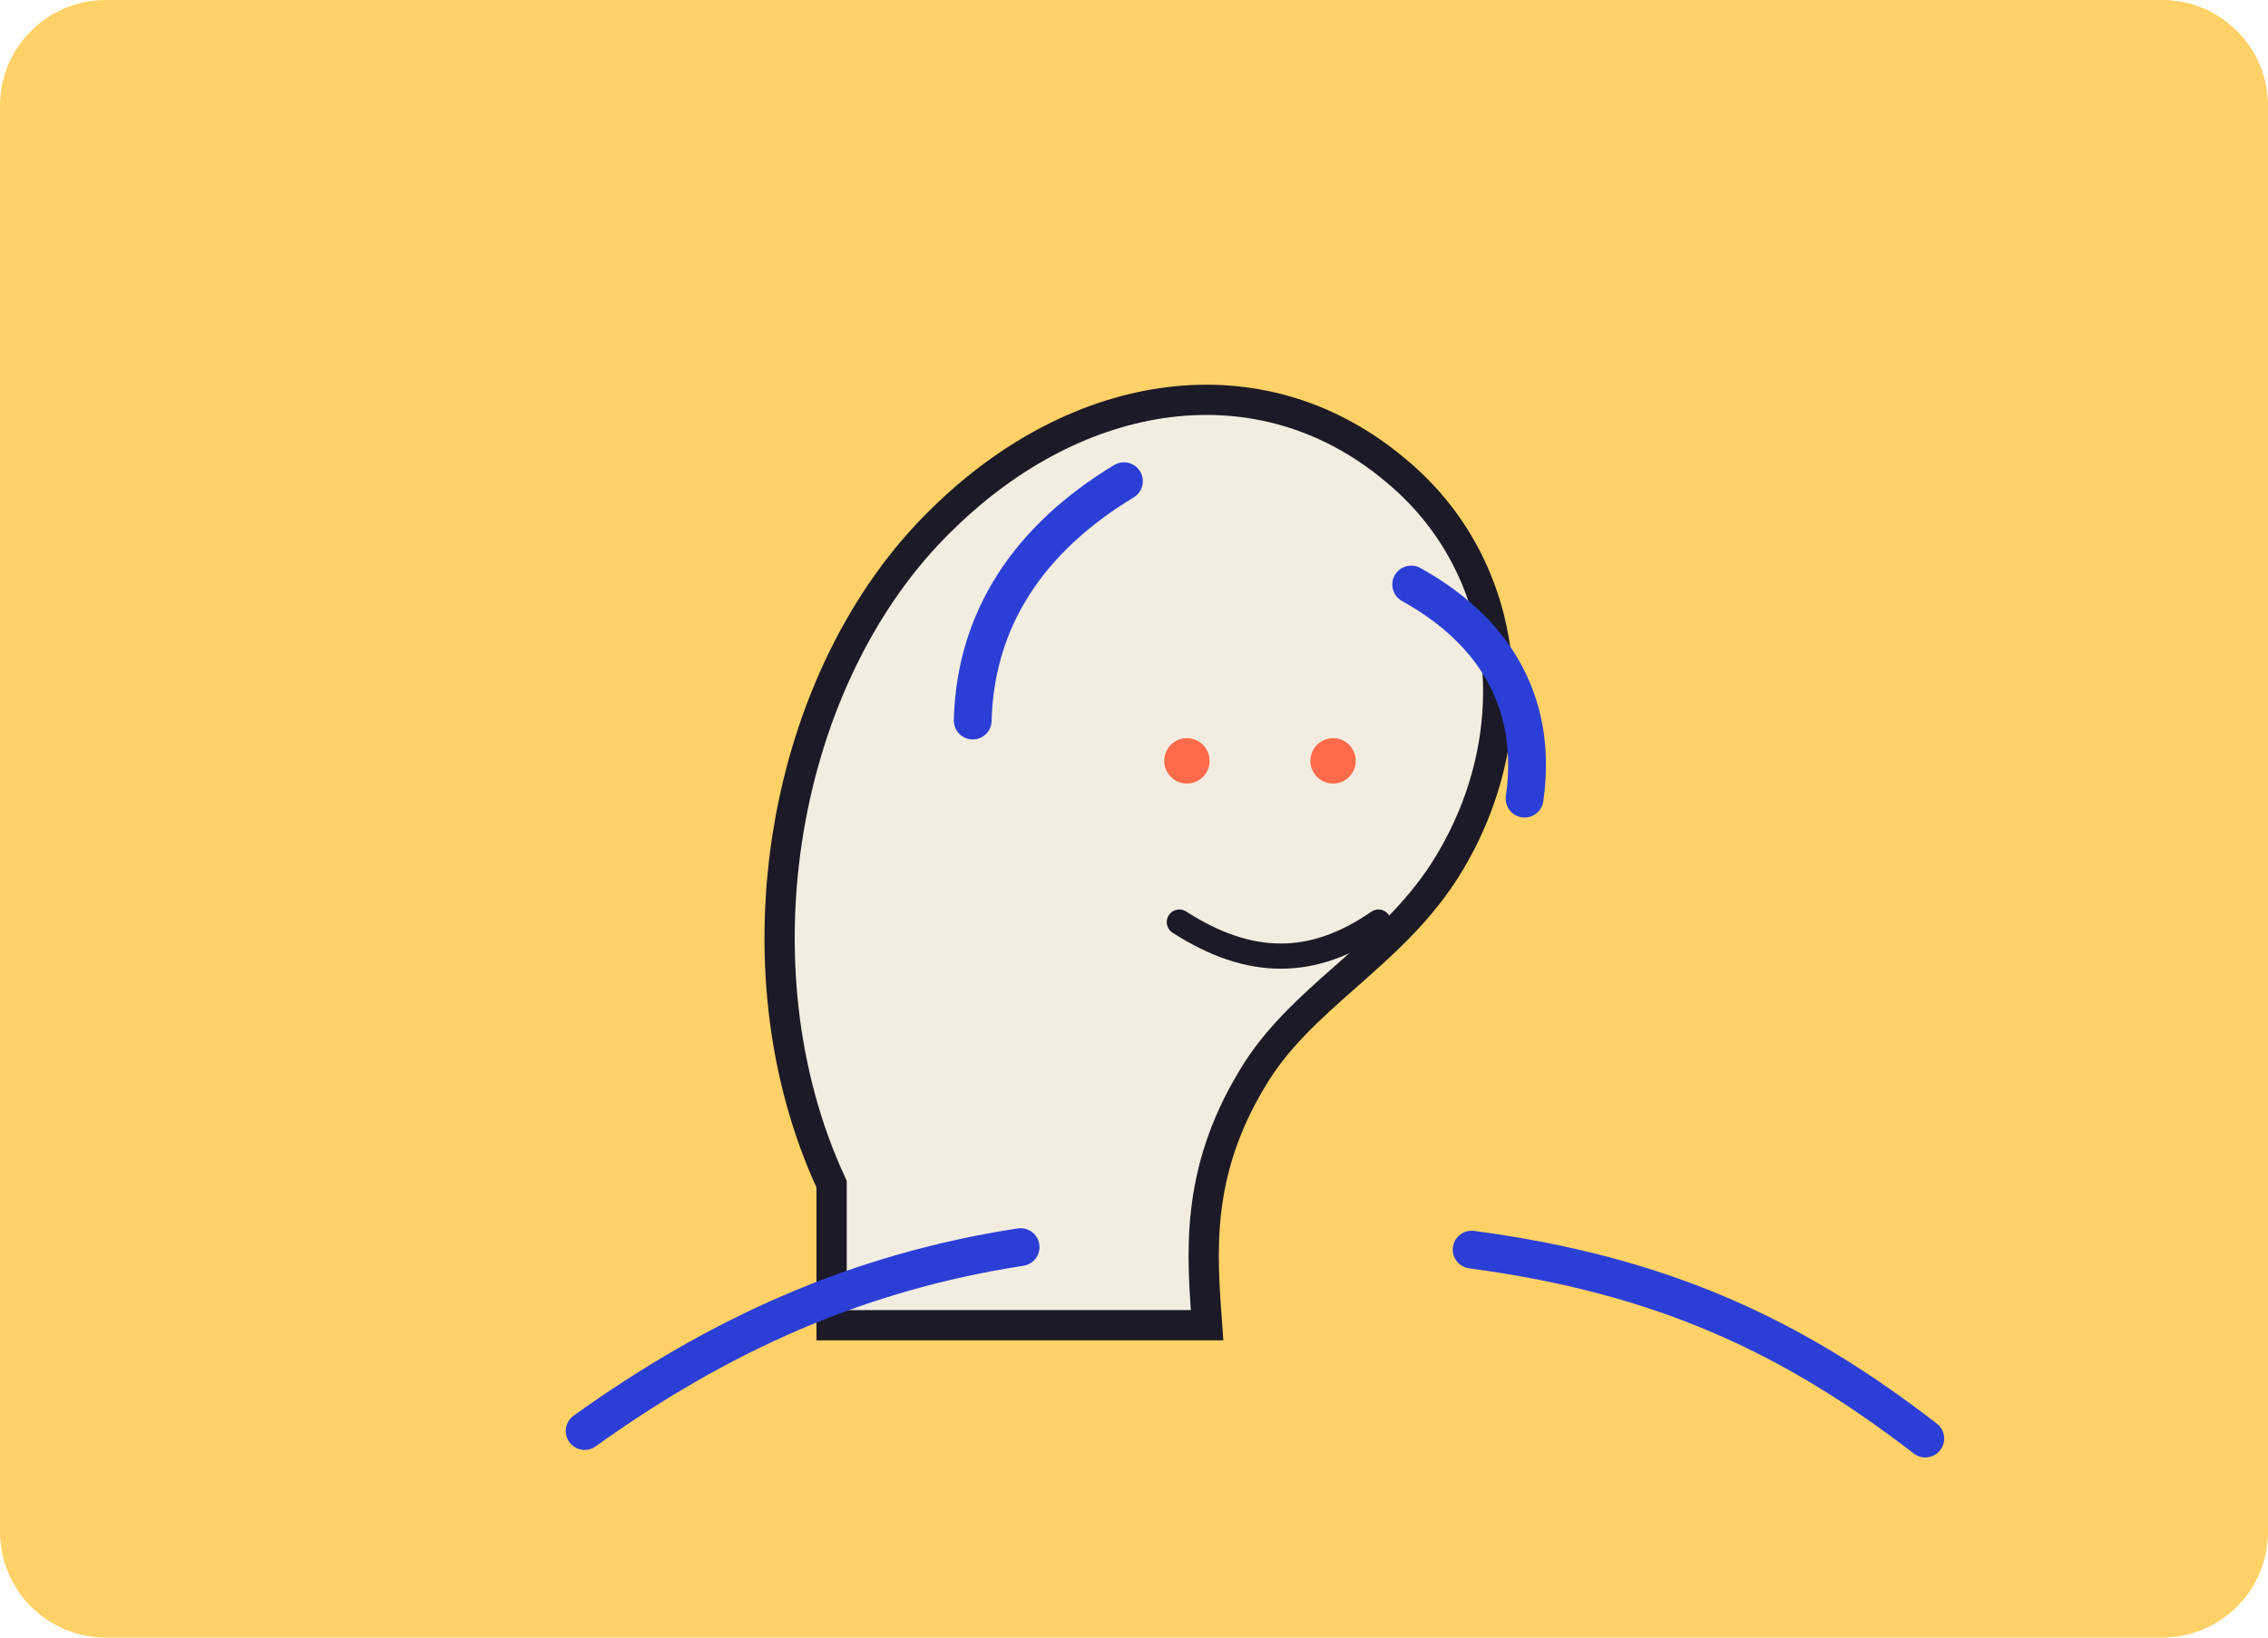
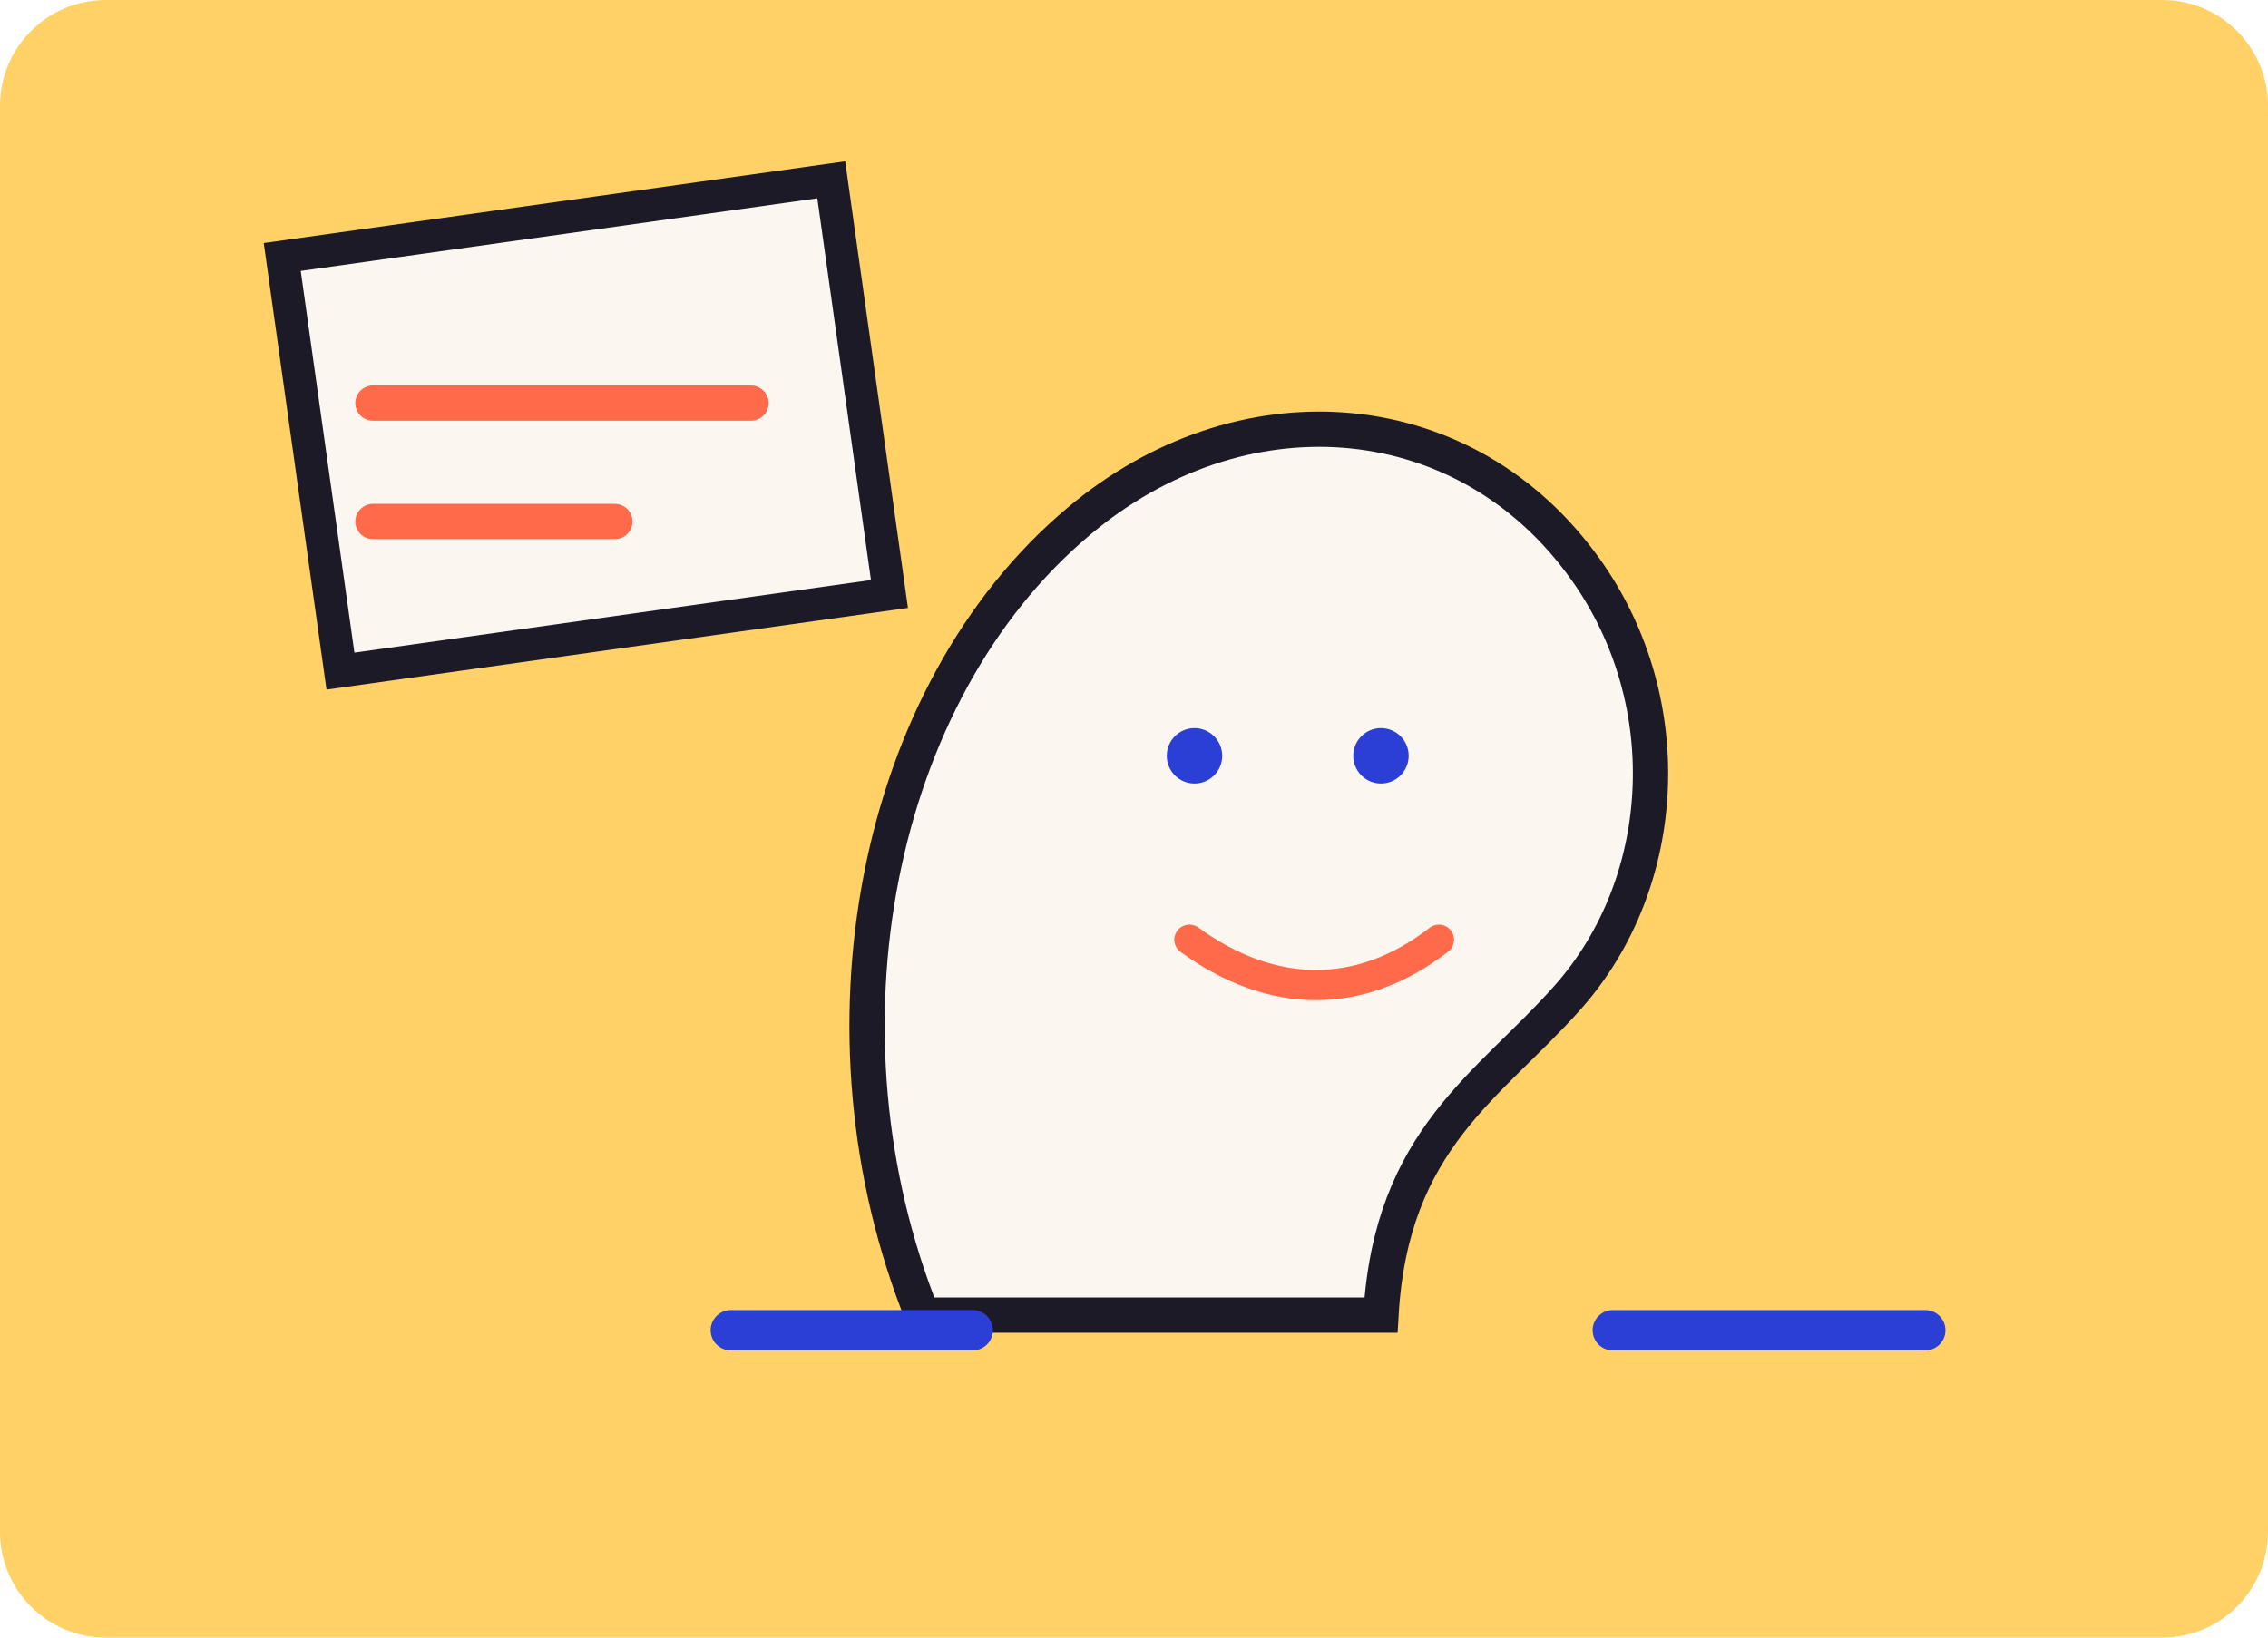
<svg xmlns="http://www.w3.org/2000/svg" viewBox="0 0 900 650">
  <rect width="900" height="650" rx="42" fill="#FFD166" />
-   <path d="M330 470c-40-86-20-202 44-264 54-53 126-64 179-20 48 39 54 107 20 160-22 34-57 50-76 82-23 38-20 70-18 98H330z" fill="#F3ECE0" stroke="#1C1A27" stroke-width="12" />
-   <path d="M446 191c-38 23-59 55-60 95M560 232c36 20 50 50 45 85M405 495c-65 10-120 35-173 73M584 496c75 10 127 34 180 75" fill="none" stroke="#2B3FD6" stroke-width="15" stroke-linecap="round" />
-   <circle cx="471" cy="302" r="9" fill="#FF6B4A" />
-   <circle cx="529" cy="302" r="9" fill="#FF6B4A" />
-   <path d="M468 366c28 18 53 18 79 0" fill="none" stroke="#1C1A27" stroke-width="10" stroke-linecap="round" />
+   <path d="M112 102h220v166H112z" fill="#FBF7F0" stroke="#1C1A27" stroke-width="13" transform="rotate(-8 112 102)" />
+   <path d="M148 160h150M148 207h96" stroke="#FF6B4A" stroke-width="14" stroke-linecap="round" />
+   <path d="M366 522c-45-112-19-247 62-315 64-54 151-48 199 16 40 53 36 127-5 173-31 35-70 56-74 126H366z" fill="#FBF7F0" stroke="#1C1A27" stroke-width="14" />
+   <circle cx="474" cy="300" r="11" fill="#2B3FD6" />
+   <circle cx="548" cy="300" r="11" fill="#2B3FD6" />
+   <path d="M472 373c33 24 68 24 99 0" fill="none" stroke="#FF6B4A" stroke-width="12" stroke-linecap="round" />
+   <path d="M386 528h-96M640 528h124" stroke="#2B3FD6" stroke-width="16" stroke-linecap="round" />
</svg>
